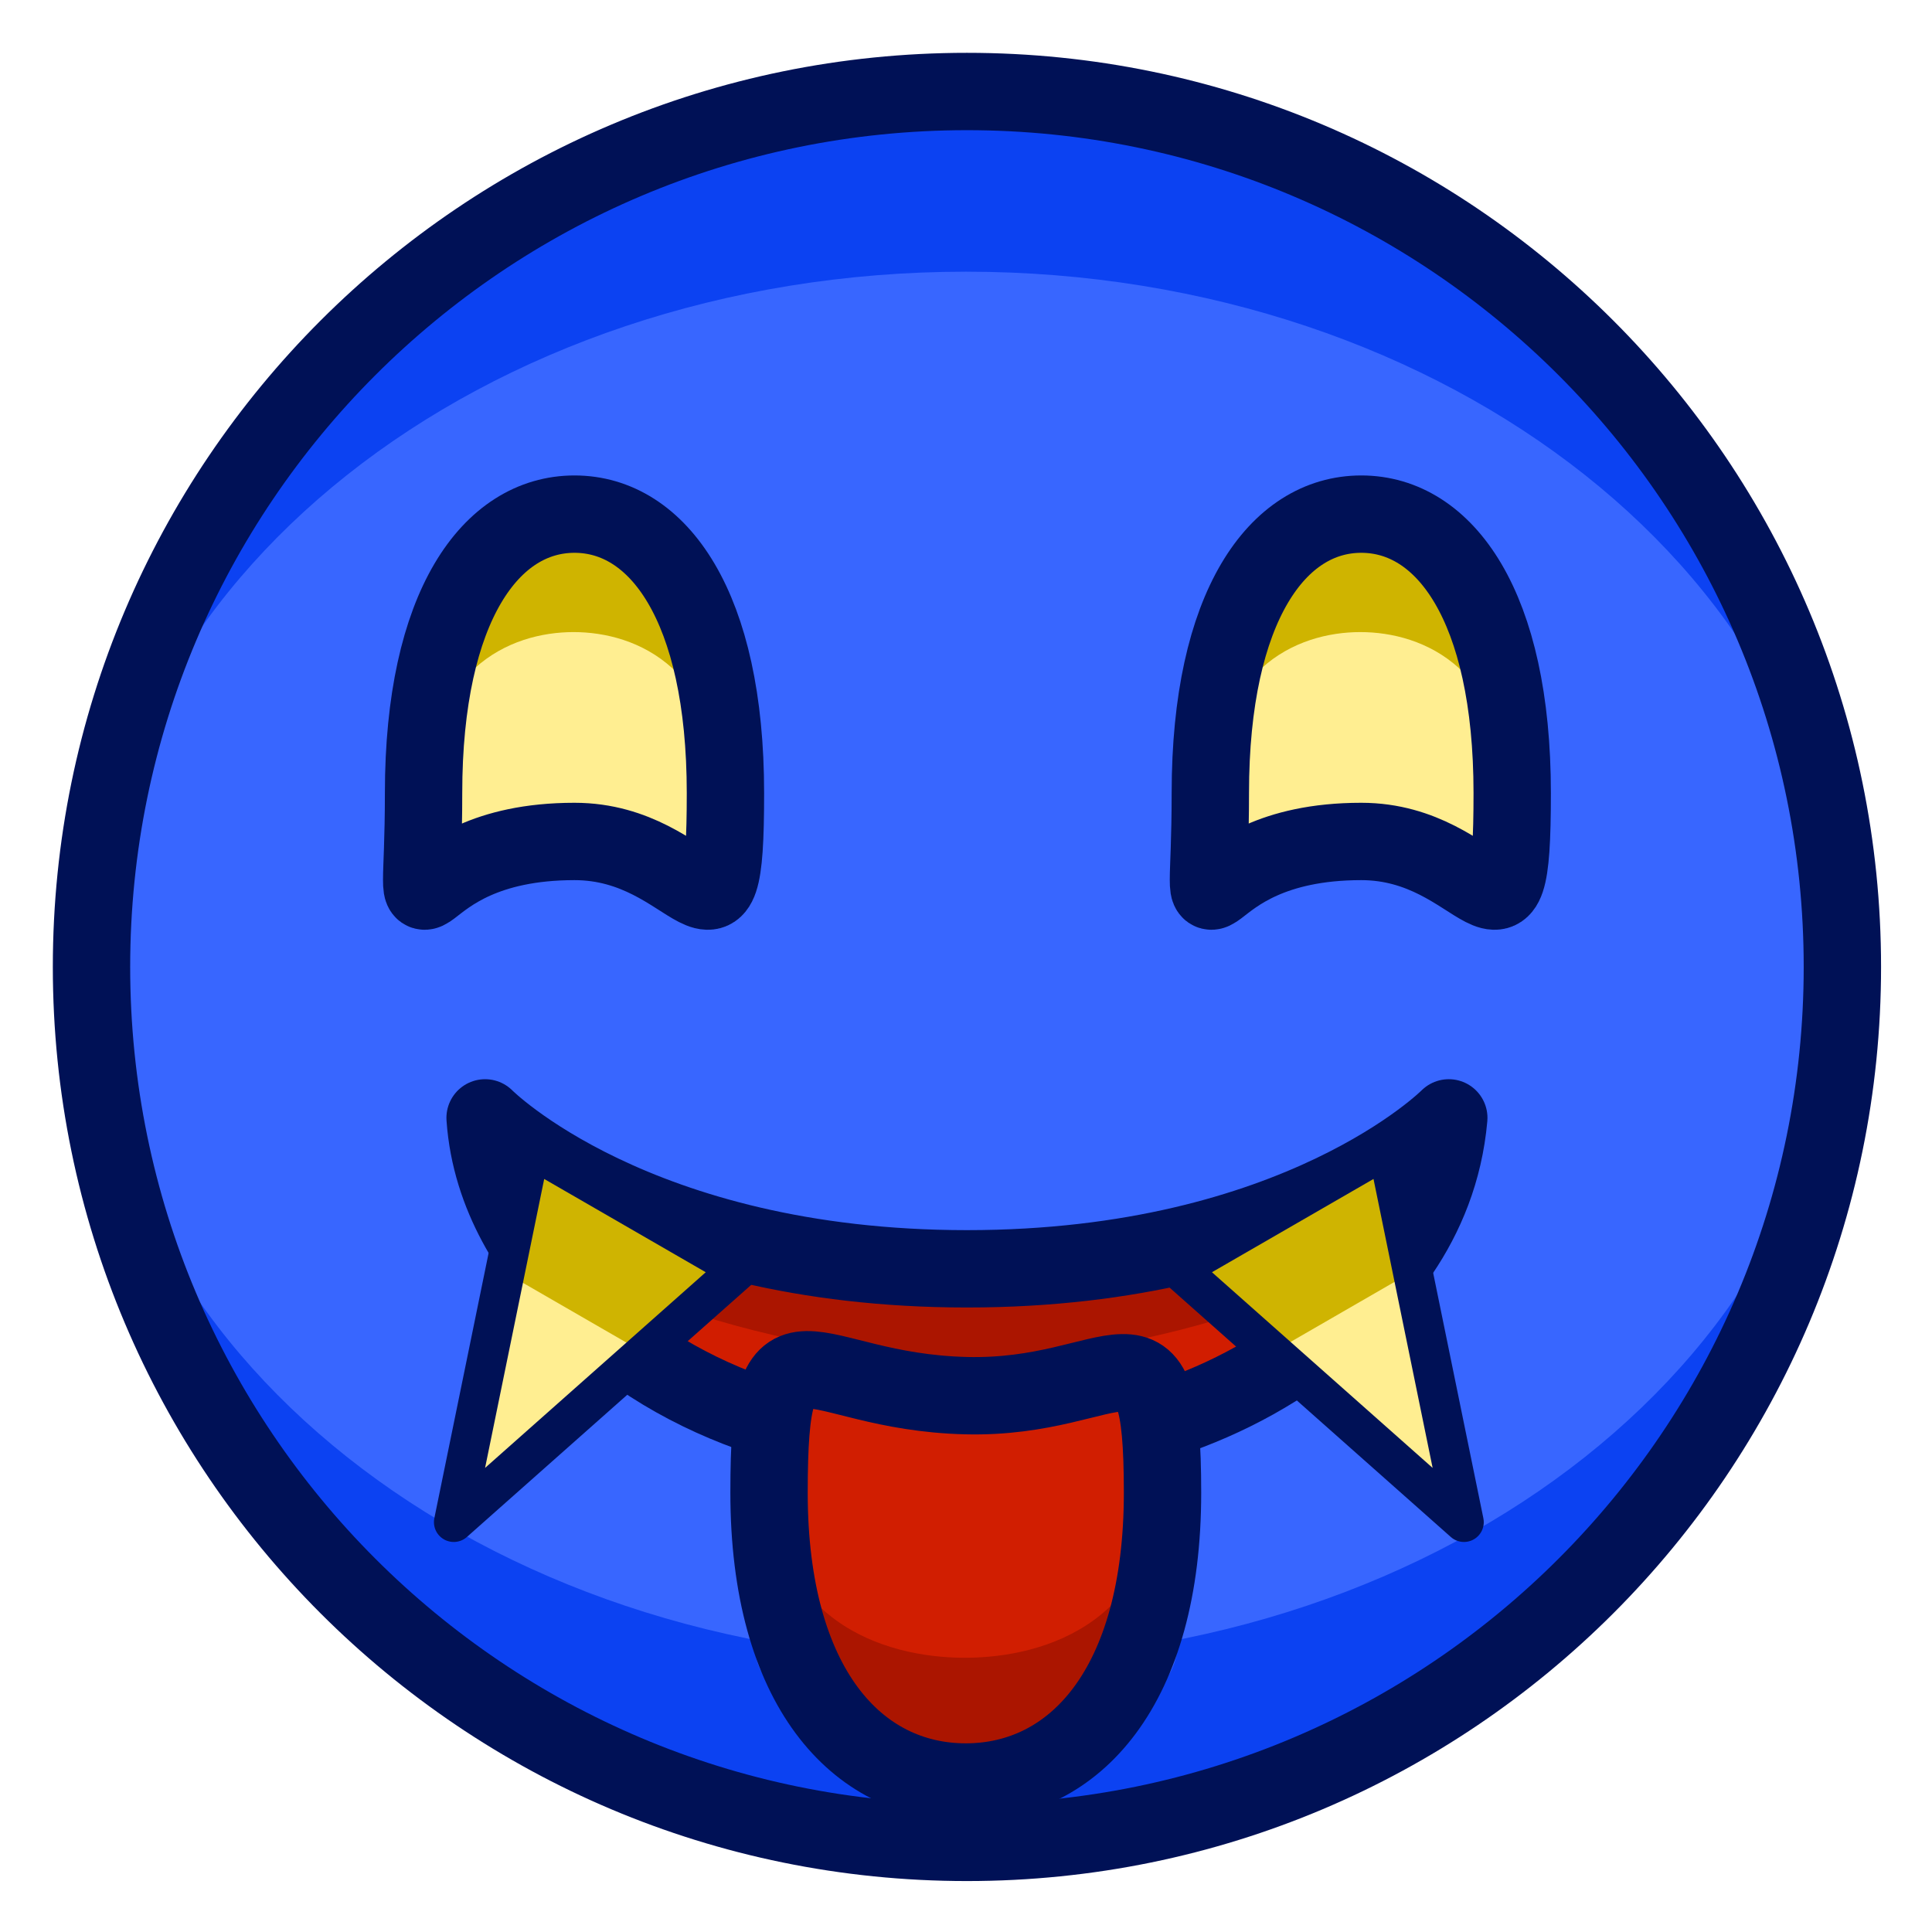
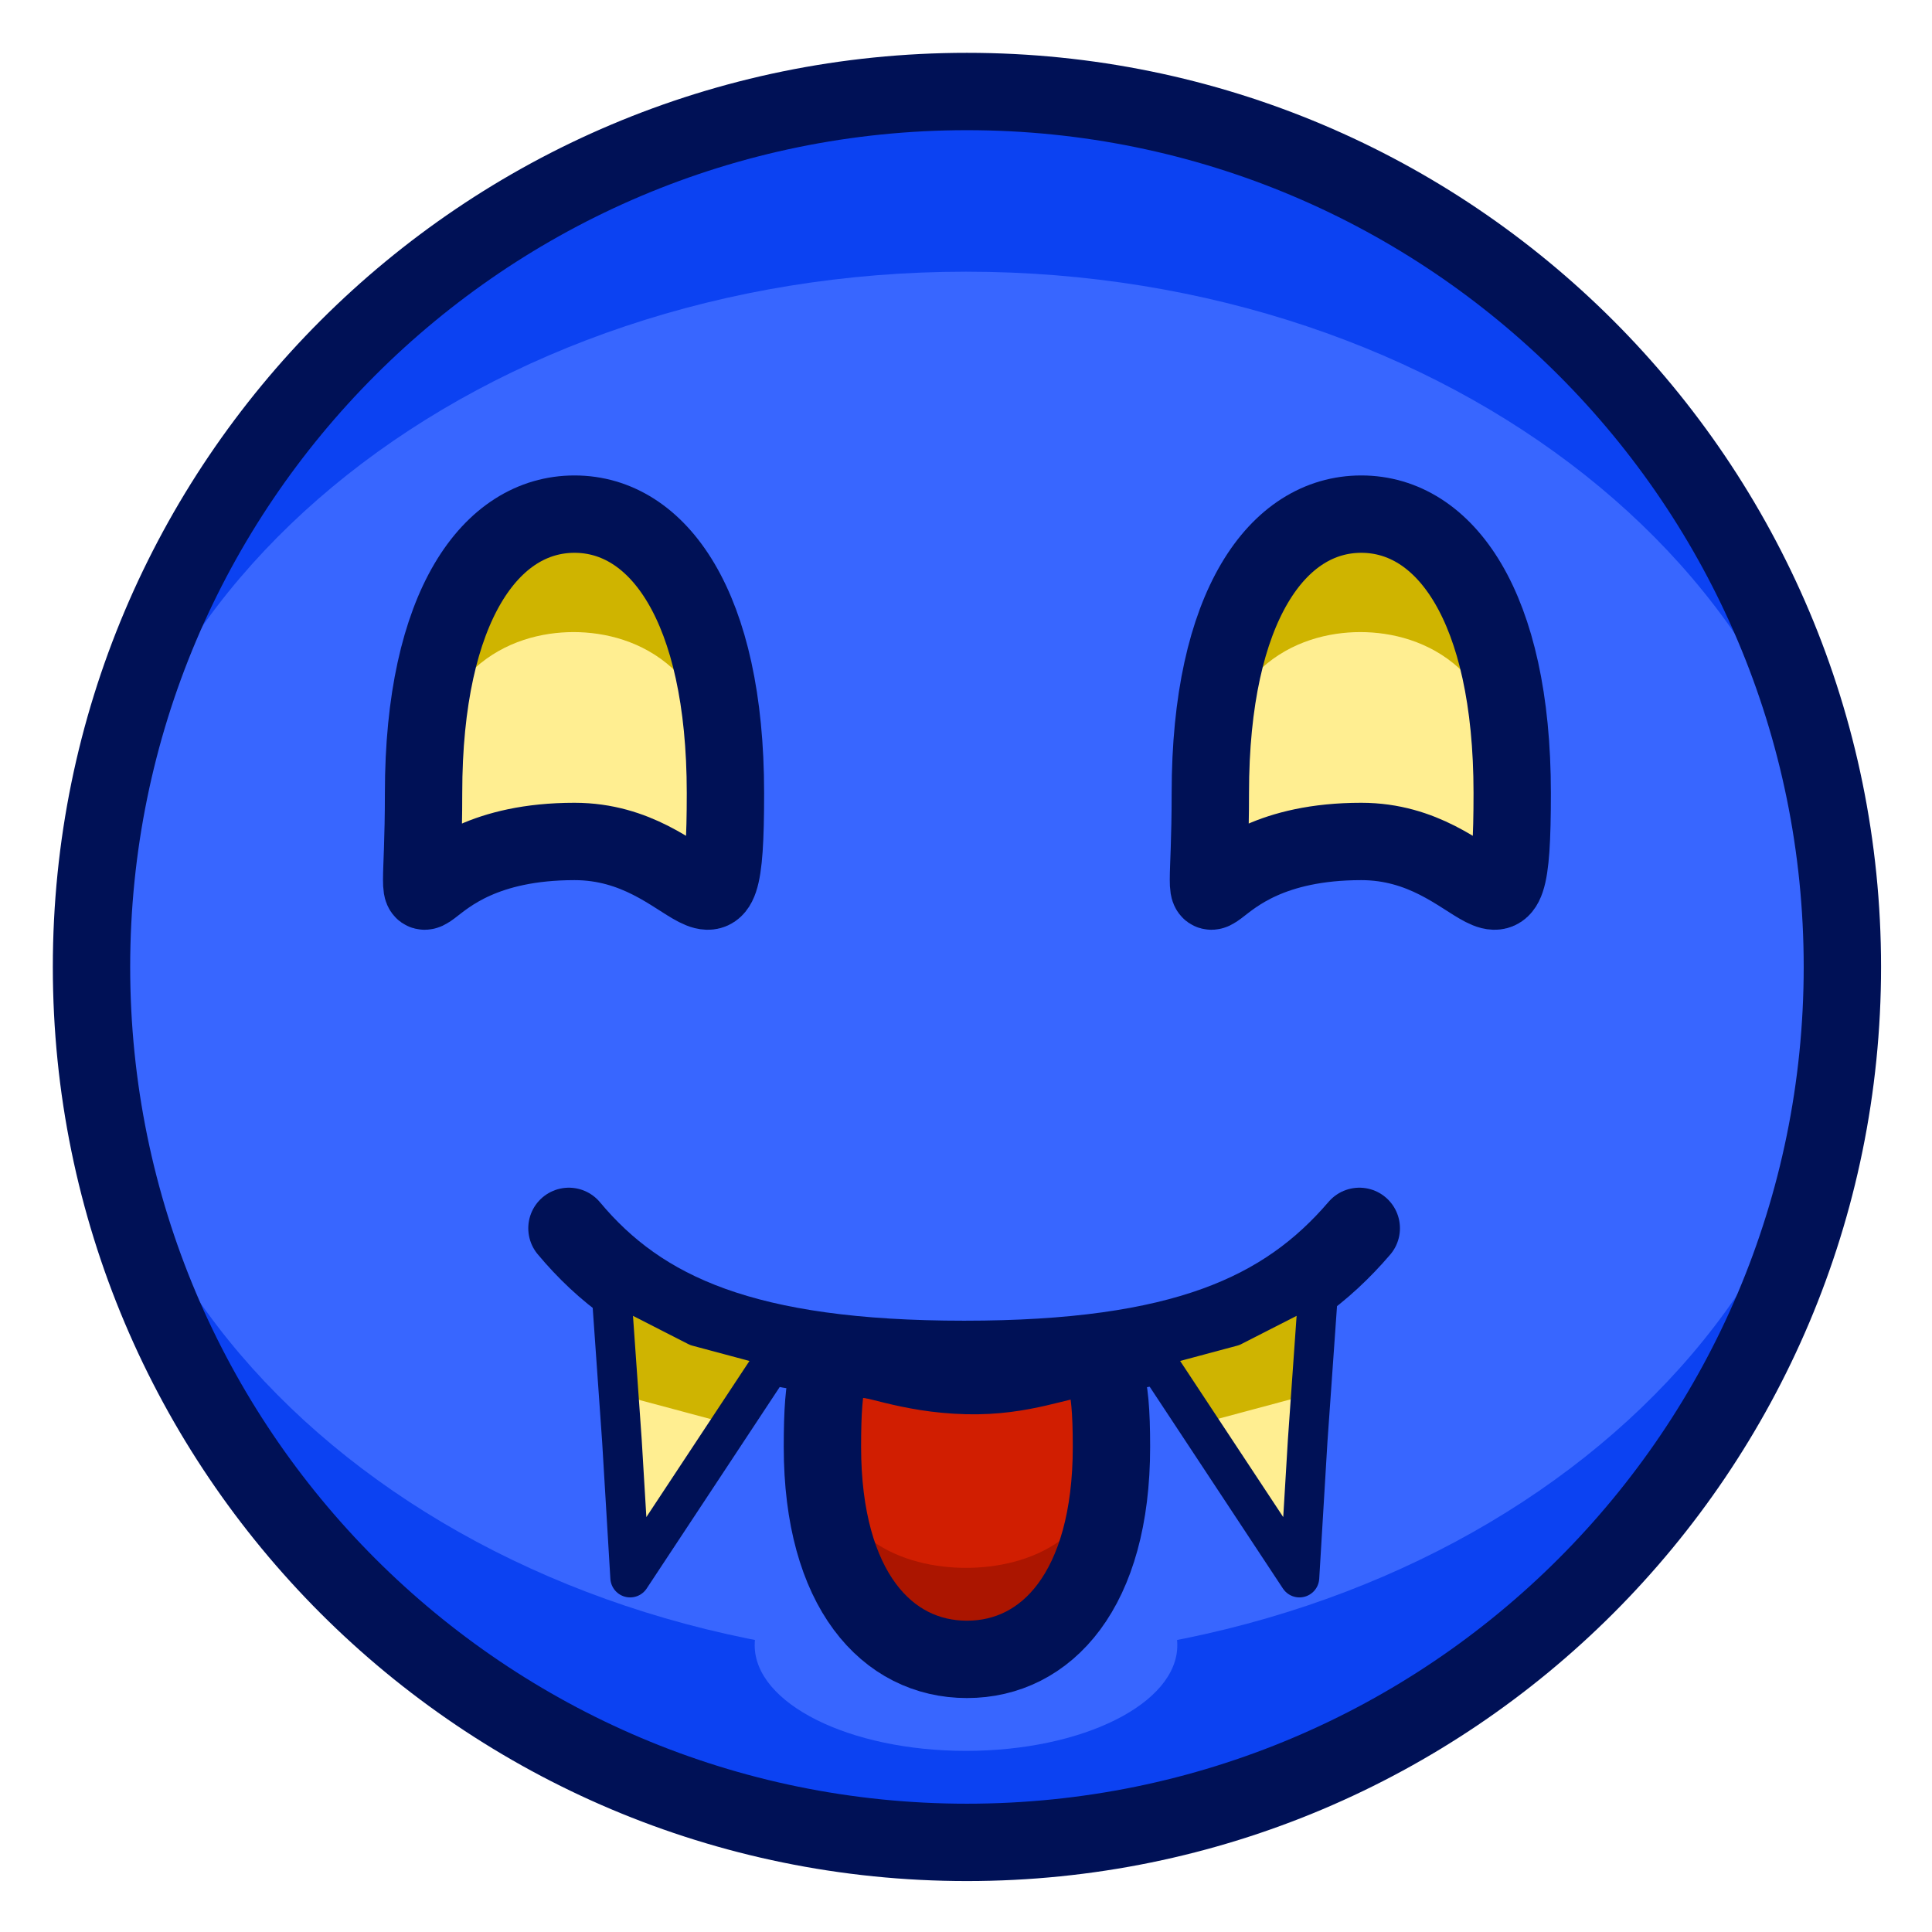
<svg xmlns="http://www.w3.org/2000/svg" version="1.1" x="0" y="0" width="1024" height="1024" viewBox="0, 0, 1024, 1024">
  <g id="dark-emoji-0011.png" transform="translate(0, 0)">
    <path d="M512,976 C255.74,976 48,768.26 48,512 C48,255.74 255.74,48 512,48 C768.26,48 976,255.74 976,512 C976,768.26 768.26,976 512,976 z" fill="#0C42F2" />
    <path d="M512,880 C255.74,880 48,715.241 48,512 C48,308.759 255.74,144 512,144 C768.26,144 976,308.759 976,512 C976,715.241 768.26,880 512,880 z" fill="#3866FF" />
    <path d="M512,928 C450.144,928 400,902.928 400,872 C400,841.072 450.144,816 512,816 C573.856,816 624,841.072 624,872 C624,902.928 573.856,928 512,928 z" fill="#3866FF" />
-     <path d="M750.773,592 C746.08,648.467 713.21,686.352 685.087,709.532 C631.716,753.523 570.254,767.415 511.387,768 C446.946,766.828 370.68,749.356 315.697,688.59 C296.017,666.84 274.693,633.777 272,592 C272,592 368,672 512,672 C656,672 750.773,592 750.773,592 z" fill="#AB1500" />
-     <path d="M752,656 C747.294,691.934 714.34,716.042 686.146,730.793 C632.638,758.787 571.018,767.627 512,768 C447.394,767.254 370.933,756.136 315.809,717.466 C296.078,703.625 274.699,682.585 272,656 C272,656 384,720 512,720 C640,720 752,656 752,656 z" fill="#D11D00" />
-     <path d="M767.887,592.5 C762.879,648.967 727.812,686.852 697.81,710.032 C640.872,754.023 575.302,767.915 512.5,768.5 C443.753,767.328 362.389,749.856 303.731,689.09 C282.735,667.34 259.986,634.277 257.113,592.5 C257.113,592.5 336.5,672.5 512.5,672.5 C688.5,672.5 767.887,592.5 767.887,592.5 z" fill-opacity="0" stroke="#001156" stroke-width="41" stroke-linecap="round" stroke-linejoin="round" />
-     <g>
-       <path d="M391.426,672 L315.713,739.138 L240,806.277 L260.287,707.138 L280.574,608 L336,640 z" fill="#CFB401" />
-       <path d="M345.569,719.426 L296.785,755.923 L248,792.421 L255.215,731.923 L262.431,671.426 L304,695.426 z" fill="#FFEE91" />
-       <path d="M391.926,672.5 L316.213,739.638 L240.5,806.777 L260.787,707.638 L281.074,608.5 L336.5,640.5 z" fill-opacity="0" stroke="#001156" stroke-width="21" stroke-linecap="round" stroke-linejoin="round" />
-     </g>
-     <g>
-       <path d="M734.851,608 L755.138,707.138 L775.426,806.277 L699.713,739.138 L624,672 L679.426,640 z" fill="#CFB401" />
-       <path d="M752.994,671.426 L760.21,731.923 L767.425,792.421 L718.641,755.923 L669.856,719.426 L711.425,695.426 z" fill="#FFEE91" />
-       <path d="M735.351,608.5 L755.639,707.638 L775.926,806.777 L700.213,739.638 L624.5,672.5 L679.926,640.5 z" fill-opacity="0" stroke="#001156" stroke-width="21" stroke-linecap="round" stroke-linejoin="round" />
-     </g>
    <g>
      <path d="M304,413.738 C259.817,413.738 224,491.421 224,390.583 C224,289.745 259.817,272 304,272 C348.183,272 384,289.745 384,390.583 C384,491.421 348.183,413.738 304,413.738 z" fill="#CFB400" />
      <path d="M304,445.49 C270.863,445.49 224,510.045 224,432 C224,353.955 270.863,335.016 304,335.016 C337.137,335.016 384,353.955 384,432 C384,510.045 337.137,445.49 304,445.49 z" fill="#FFEE91" />
      <path d="M304.5,445.99 C208.5,445.99 224.5,519.706 224.5,420.367 C224.5,321.029 260.317,272.5 304.5,272.5 C348.683,272.5 384.5,321.029 384.5,420.367 C384.5,519.706 370.272,445.99 304.5,445.99 z" fill-opacity="0" stroke="#001156" stroke-width="41" stroke-linecap="round" stroke-linejoin="round" />
    </g>
    <g>
      <path d="M721,413.738 C676.817,413.738 641,491.421 641,390.583 C641,289.745 676.817,272 721,272 C765.183,272 801,289.745 801,390.583 C801,491.421 765.183,413.738 721,413.738 z" fill="#CFB400" />
      <path d="M721,445.49 C687.863,445.49 641,510.045 641,432 C641,353.955 687.863,335.016 721,335.016 C754.137,335.016 801,353.955 801,432 C801,510.045 754.137,445.49 721,445.49 z" fill="#FFEE91" />
      <path d="M721.5,445.99 C625.5,445.99 641.5,519.706 641.5,420.367 C641.5,321.029 677.317,272.5 721.5,272.5 C765.683,272.5 801.5,321.029 801.5,420.367 C801.5,519.706 787.273,445.99 721.5,445.99 z" fill-opacity="0" stroke="#001156" stroke-width="41" stroke-linecap="round" stroke-linejoin="round" />
    </g>
    <path d="M512.5,976.5 C256.24,976.5 48.5,768.76 48.5,512.5 C48.5,256.24 256.24,48.5 512.5,48.5 C768.76,48.5 976.5,256.24 976.5,512.5 C976.5,768.76 768.76,976.5 512.5,976.5 z" fill-opacity="0" stroke="#001156" stroke-width="41" />
    <g>
-       <path d="M511.387,781.394 C568.977,781.394 615.663,716.458 615.663,821.028 C615.663,925.598 568.977,944 511.387,944 C453.797,944 407.11,925.598 407.11,821.028 C407.11,716.458 453.797,781.394 511.387,781.394 z" fill="#AB1500" />
-       <path d="M511.387,739.222 C554.58,739.222 615.663,697.144 615.663,778.078 C615.663,859.012 554.58,878.651 511.387,878.651 C468.194,878.651 407.11,859.012 407.11,778.078 C407.11,697.144 468.194,739.222 511.387,739.222 z" fill="#D11E01" />
-       <path d="M511.887,739.722 C594.004,741.797 616.163,688.145 616.163,791.16 C616.163,894.174 569.477,944.5 511.887,944.5 C454.297,944.5 407.61,894.174 407.61,791.16 C407.61,688.145 426.198,737.558 511.887,739.722 z" fill-opacity="0" stroke="#001156" stroke-width="41" stroke-linecap="round" stroke-linejoin="round" />
+       <path d="M512,759.556 C554.303,759.556 588.597,711.857 588.597,788.67 C588.597,865.483 554.303,879 512,879 C469.697,879 435.403,865.483 435.403,788.67 C435.403,711.857 469.697,759.556 512,759.556 z" fill="#AB1500" />
+       <path d="M512,728.579 C543.728,728.579 588.597,697.67 588.597,757.121 C588.597,816.571 543.728,830.998 512,830.998 C480.272,830.998 435.403,816.571 435.403,757.121 C435.403,697.67 480.272,728.579 512,728.579 z" fill="#D11E01" />
+       <path d="M512.5,729.079 C572.82,730.602 589.097,691.192 589.097,766.862 C589.097,842.533 554.803,879.5 512.5,879.5 C470.197,879.5 435.903,842.533 435.903,766.862 C435.903,691.192 449.557,727.489 512.5,729.079 z" fill-opacity="0" stroke="#001156" stroke-width="41" stroke-linecap="round" stroke-linejoin="round" />
+     </g>
+     <g>
+       <path d="M511,721.5 C395.296,721.5 339.5,696.5 301.5,651" fill-opacity="0" stroke="#001156" stroke-width="43" stroke-linecap="round" stroke-linejoin="round" />
+       <path d="M720.5,651 C681.5,696.5 626.704,721.5 511,721.5" fill-opacity="0" stroke="#001156" stroke-width="43" stroke-linecap="round" stroke-linejoin="round" />
+     </g>
+     <g>
+       <path d="M698.508,679.127 L692.586,763.175 L688.235,835.66 L648.225,775.062 L608.215,714.464 L652.576,702.578 z" fill="#CFB401" />
+       <path d="M697.732,738.024 L691.498,781.297 L685.263,824.57 L658.227,790.211 L631.192,755.853 L664.462,746.939 z" fill="#FFEE91" />
+       <path d="M699.008,679.627 L693.086,763.675 L688.735,836.16 L648.725,775.562 L608.715,714.964 L653.076,703.078 z" fill-opacity="0" stroke="#001156" stroke-width="21" stroke-linecap="round" stroke-linejoin="round" />
+     </g>
+     <g>
+       <path d="M323.215,679.127 L329.138,763.175 L333.489,835.66 L373.498,775.062 L413.508,714.464 L369.148,702.578 z" fill="#CFB401" />
+       <path d="M323.991,738.024 L330.226,781.297 L336.46,824.57 L363.496,790.211 L390.532,755.853 L357.262,746.939 z" fill="#FFEE91" />
+       <path d="M323.715,679.627 L329.638,763.675 L333.989,836.16 L373.998,775.562 L414.008,714.964 L369.648,703.078 z" fill-opacity="0" stroke="#001156" stroke-width="21" stroke-linecap="round" stroke-linejoin="round" />
    </g>
  </g>
</svg>
